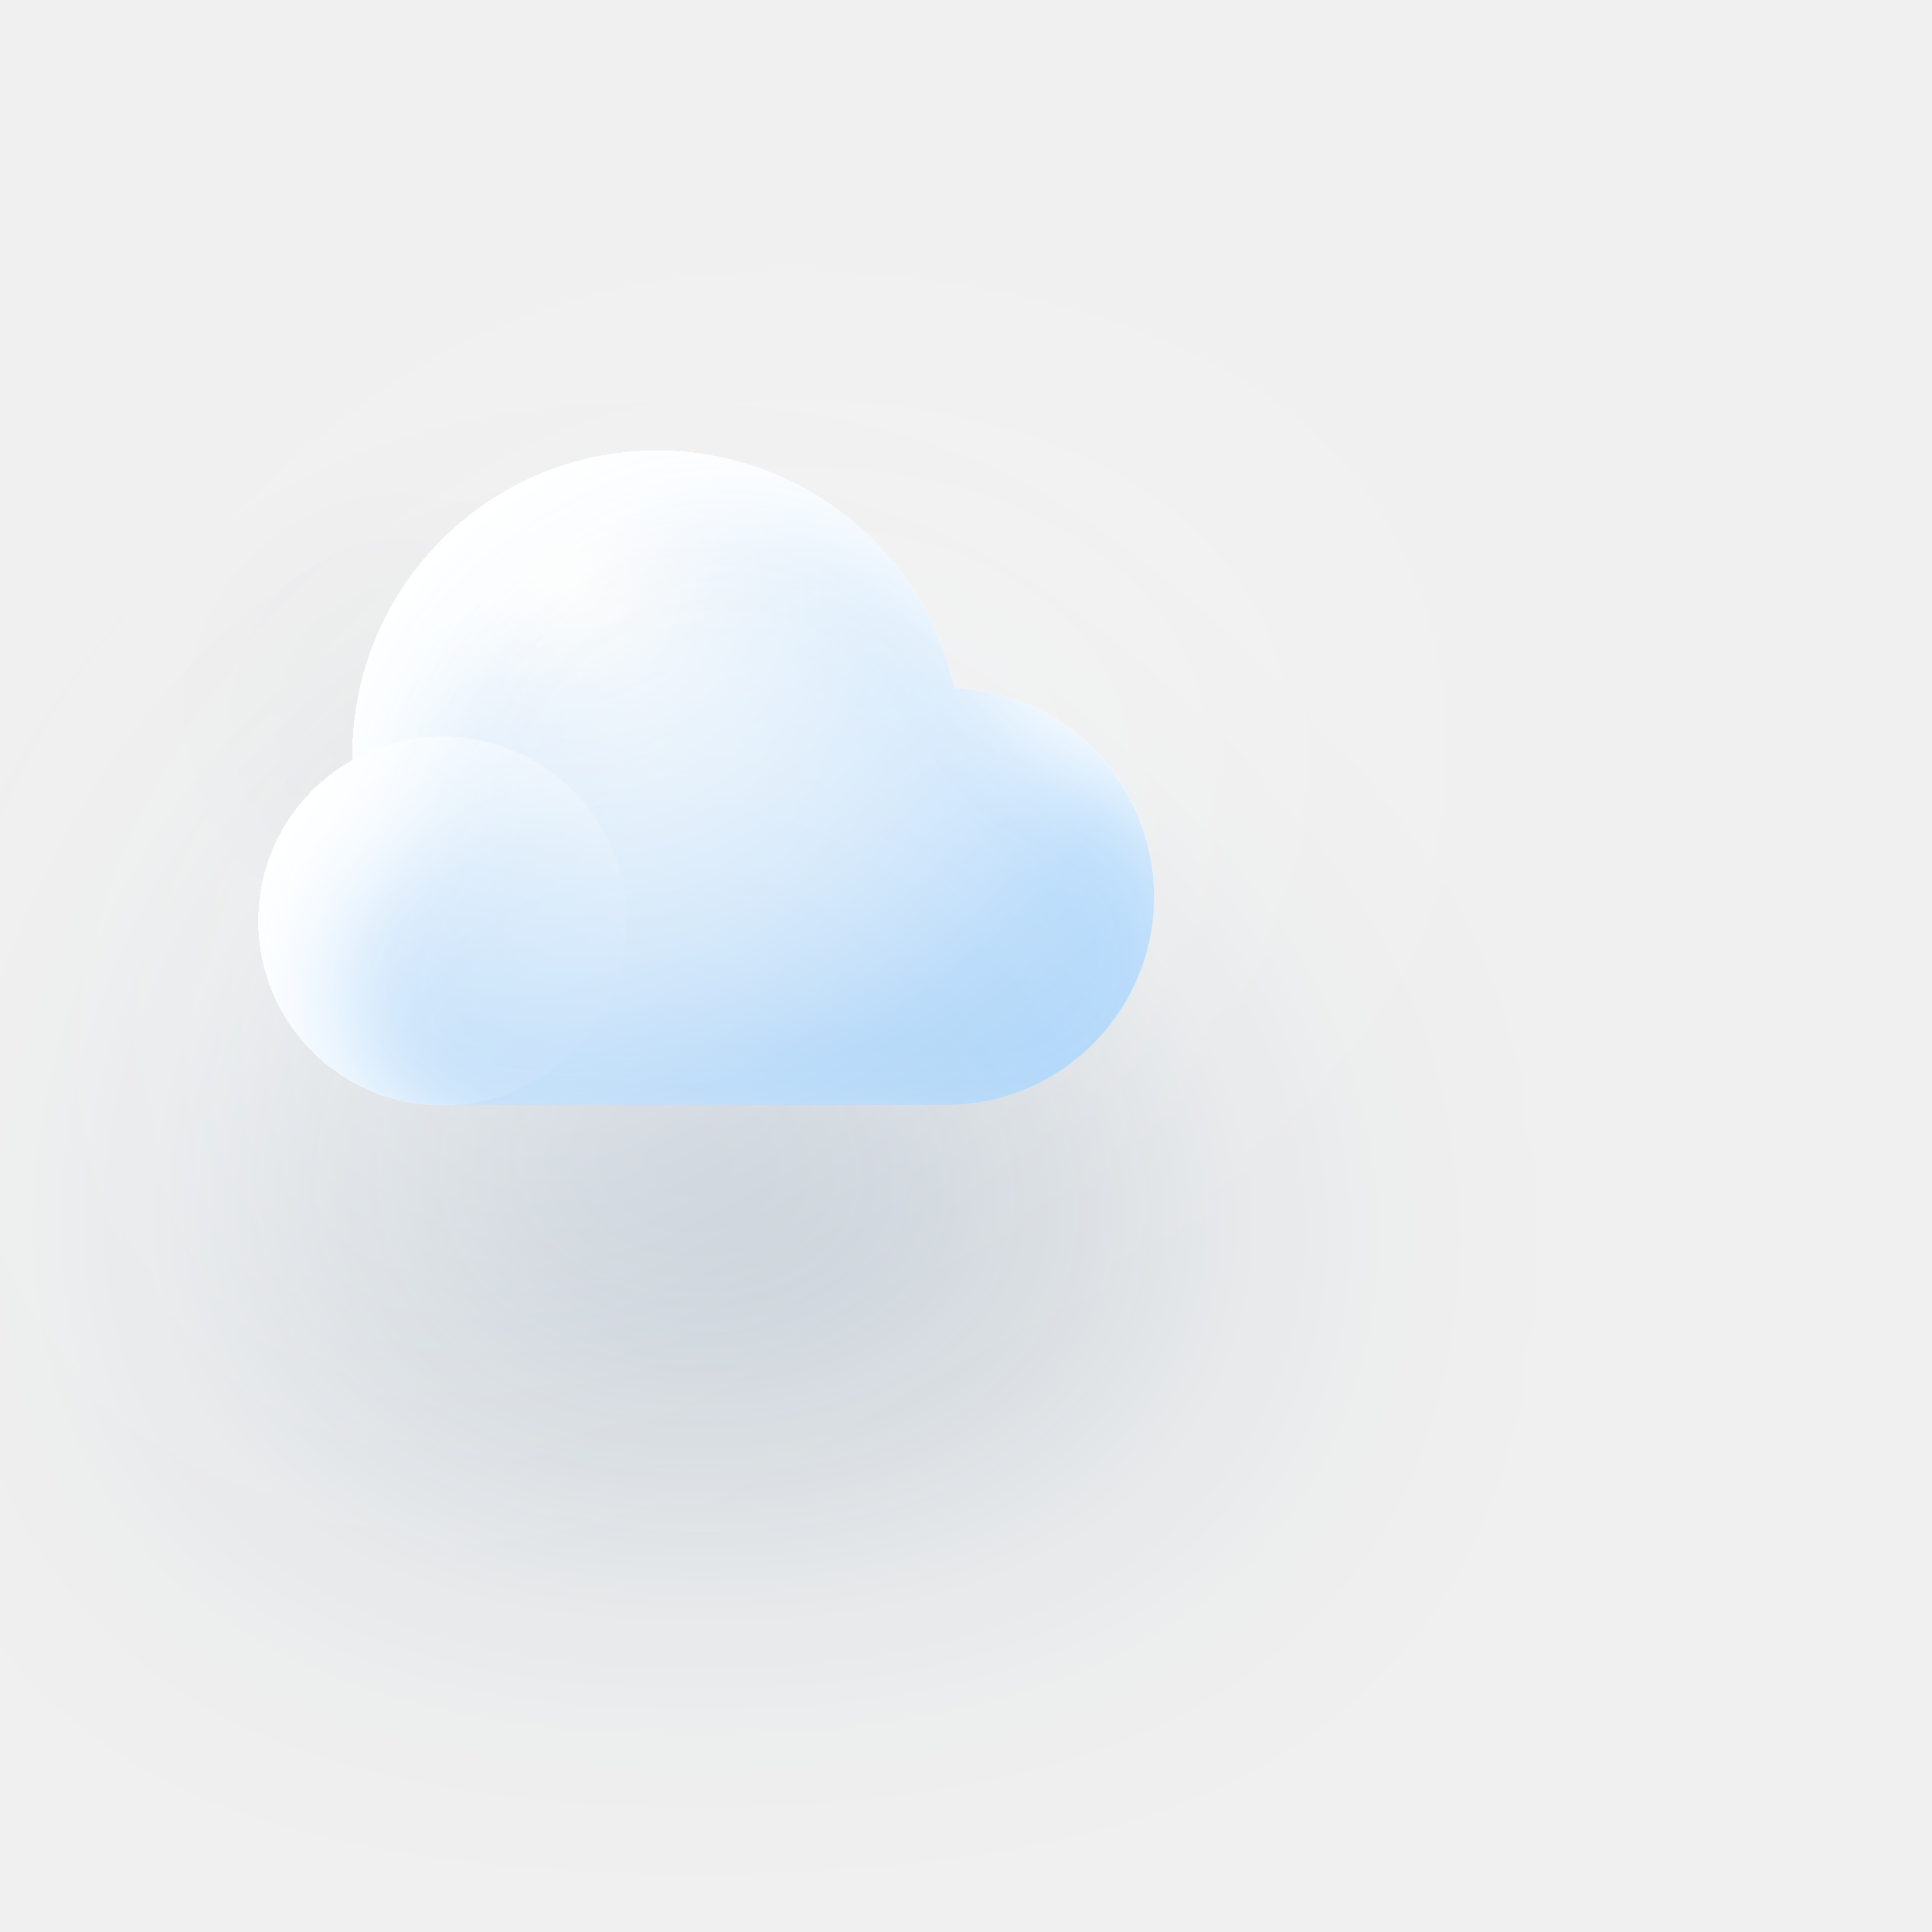
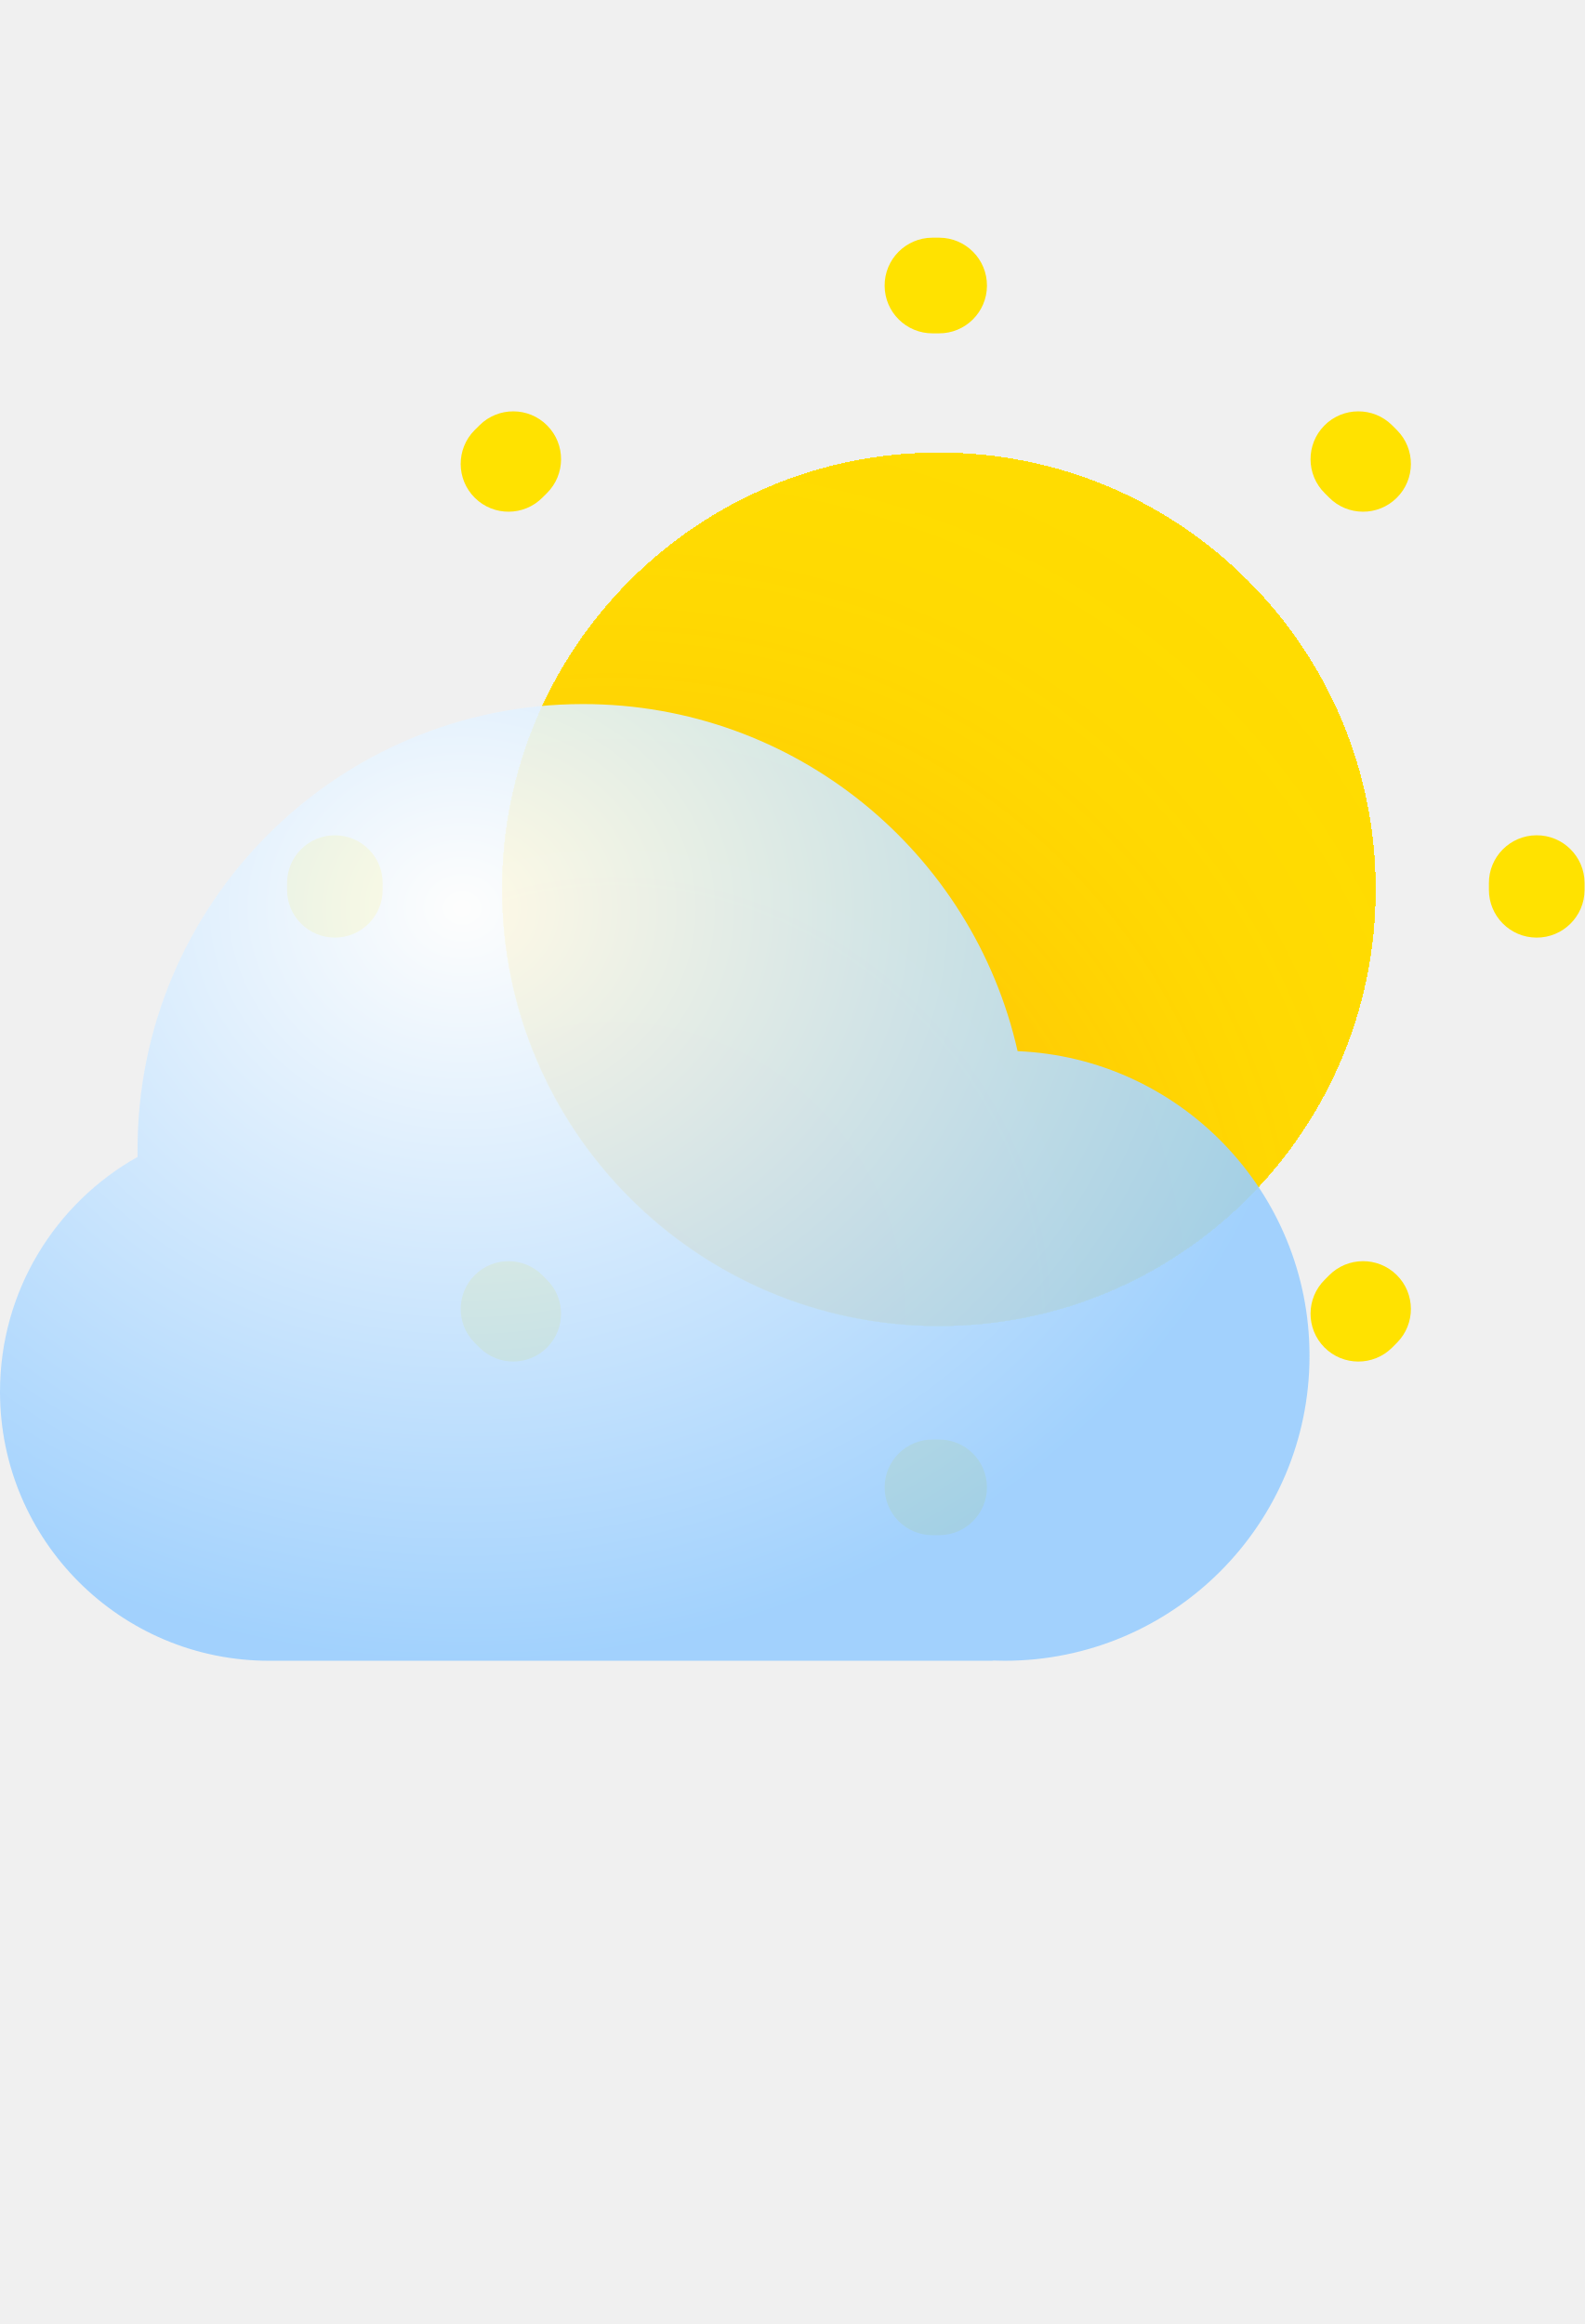
- <svg xmlns="http://www.w3.org/2000/svg" width="90" height="90" viewBox="50 35 90 90" fill="none">
-   <g filter="url(#filter0_bdi_1718_33169)">
-     <path fill-rule="evenodd" clip-rule="evenodd" d="M70.809 86.474C70.746 86.475 70.683 86.476 70.619 86.476C65.885 86.476 62.048 82.639 62.048 77.905C62.048 74.692 63.815 71.892 66.43 70.425C66.429 70.347 66.429 70.269 66.429 70.191C66.429 62.353 72.782 56 80.619 56C87.379 56 93.035 60.727 94.462 67.056C99.635 67.273 103.762 71.536 103.762 76.762C103.762 82.127 99.413 86.476 94.048 86.476H70.809V86.474Z" fill="url(#paint0_radial_1718_33169)" fill-opacity="0.77" />
+ <svg xmlns="http://www.w3.org/2000/svg" width="30" height="44" viewBox="0 6 48 44" fill="none">
+   <g filter="url(#filter0_i_1718_33024)">
+     <path d="M41.66 19.743C41.66 27.046 35.74 32.966 28.438 32.966C21.135 32.966 15.215 27.046 15.215 19.743C15.215 12.441 21.135 6.521 28.438 6.521C35.74 6.521 41.66 12.441 41.66 19.743Z" fill="#FFAB0B" />
  </g>
-   <g style="mix-blend-mode:soft-light" filter="url(#filter1_di_1718_33169)">
-     <path d="M79.191 77.905C79.191 82.639 75.353 86.476 70.619 86.476C65.885 86.476 62.048 82.639 62.048 77.905C62.048 73.171 65.885 69.333 70.619 69.333C75.353 69.333 79.191 73.171 79.191 77.905Z" fill="#848484" />
-   </g>
-   <g opacity="0.54" filter="url(#filter2_f_1718_33169)">
-     <path d="M83.381 77.238C83.381 81.709 79.458 85.333 74.619 85.333C69.78 85.333 65.857 81.709 65.857 77.238C65.857 72.767 69.78 69.143 74.619 69.143C79.458 69.143 83.381 72.767 83.381 77.238Z" fill="white" />
-     <path d="M94.429 72C94.429 78.733 89.312 84.191 83 84.191C76.688 84.191 71.572 78.733 71.572 72C71.572 65.267 76.688 59.81 83 59.81C89.312 59.81 94.429 65.267 94.429 72Z" fill="white" />
-     <path d="M107 69.809C107 74.28 103.077 77.905 98.238 77.905C93.399 77.905 89.476 74.28 89.476 69.809C89.476 65.339 93.399 61.714 98.238 61.714C103.077 61.714 107 65.339 107 69.809Z" fill="white" />
-     <path d="M79.381 83.714C79.381 88.922 74.819 93.143 69.191 93.143C63.562 93.143 59 88.922 59 83.714C59 78.507 63.562 74.286 69.191 74.286C74.819 74.286 79.381 78.507 79.381 83.714Z" fill="white" />
-     <path d="M71.571 85.524C71.571 88.469 68.97 90.857 65.762 90.857C62.553 90.857 59.952 88.469 59.952 85.524C59.952 82.578 62.553 80.19 65.762 80.19C68.97 80.19 71.571 82.578 71.571 85.524Z" fill="white" />
-   </g>
+   <path fill-rule="evenodd" clip-rule="evenodd" d="M28.238 0C28.274 9.9067e-05 28.311 0 28.347 0C28.384 0 28.42 9.9067e-05 28.456 0C29.256 0.005 29.902 0.657 29.897 1.457C29.893 2.257 29.241 2.903 28.441 2.898C28.409 2.898 28.378 2.898 28.347 2.898C28.316 2.898 28.285 2.898 28.254 2.898C27.454 2.903 26.801 2.257 26.797 1.457C26.793 0.657 27.438 0.005 28.238 0ZM16.577 5.691C17.14 6.26 17.134 7.177 16.566 7.74C16.522 7.784 16.478 7.827 16.434 7.871C15.872 8.44 14.954 8.445 14.385 7.882C13.816 7.32 13.811 6.402 14.374 5.833C14.425 5.782 14.476 5.731 14.528 5.68C15.097 5.117 16.014 5.122 16.577 5.691ZM40.117 5.691C40.68 5.122 41.598 5.117 42.167 5.68C42.218 5.731 42.27 5.782 42.32 5.833C42.883 6.402 42.878 7.32 42.309 7.882C41.74 8.445 40.823 8.44 40.26 7.871C40.217 7.827 40.173 7.784 40.129 7.74C39.56 7.177 39.555 6.26 40.117 5.691ZM46.543 18.103C47.343 18.098 47.995 18.744 48 19.544C48 19.58 48 19.616 48 19.653C48 19.689 48 19.726 48 19.762C47.995 20.562 47.343 21.207 46.543 21.203C45.742 21.199 45.097 20.546 45.102 19.746C45.102 19.715 45.102 19.684 45.102 19.653C45.102 19.622 45.102 19.591 45.102 19.559C45.097 18.759 45.742 18.107 46.543 18.103ZM10.152 18.103C10.952 18.107 11.597 18.759 11.593 19.559C11.592 19.591 11.592 19.622 11.592 19.653C11.592 19.684 11.592 19.715 11.593 19.746C11.597 20.546 10.952 21.199 10.152 21.203C9.351 21.207 8.699 20.562 8.695 19.762C8.694 19.726 8.694 19.689 8.694 19.653C8.694 19.616 8.694 19.58 8.695 19.544C8.699 18.744 9.351 18.098 10.152 18.103ZM14.385 31.423C14.954 30.86 15.872 30.866 16.434 31.434C16.478 31.478 16.522 31.522 16.566 31.566C17.134 32.128 17.14 33.046 16.577 33.615C16.014 34.184 15.097 34.189 14.528 33.626C14.476 33.575 14.425 33.524 14.374 33.472C13.811 32.903 13.816 31.986 14.385 31.423ZM42.309 31.423C42.878 31.986 42.883 32.903 42.32 33.472C42.27 33.524 42.218 33.575 42.167 33.626C41.598 34.189 40.68 34.184 40.117 33.615C39.555 33.046 39.56 32.128 40.129 31.566C40.173 31.522 40.217 31.478 40.26 31.434C40.823 30.866 41.74 30.86 42.309 31.423ZM26.797 37.848C26.801 37.048 27.454 36.403 28.254 36.407C28.285 36.407 28.316 36.407 28.347 36.407C28.378 36.407 28.409 36.407 28.441 36.407C29.241 36.403 29.893 37.048 29.897 37.848C29.902 38.649 29.256 39.301 28.456 39.305C28.439 39.306 28.421 39.306 28.404 39.306C28.385 39.306 28.366 39.306 28.347 39.306C28.311 39.306 28.274 39.306 28.238 39.305C27.438 39.301 26.793 38.649 26.797 37.848Z" fill="#FFE200" />
+   <path fill-rule="evenodd" clip-rule="evenodd" d="M8.332 43.108C8.272 43.109 8.211 43.109 8.151 43.109C3.649 43.109 0 39.46 0 34.959C0 31.904 1.681 29.241 4.168 27.845C4.167 27.771 4.166 27.697 4.166 27.623C4.166 20.17 10.208 14.128 17.66 14.128C24.089 14.128 29.468 18.624 30.825 24.642C35.743 24.849 39.668 28.902 39.668 33.872C39.668 38.974 35.532 43.109 30.43 43.109C30.309 43.109 30.188 43.107 30.068 43.102V43.109H8.332V43.108Z" fill="url(#paint0_radial_1718_33024)" fill-opacity="0.9" />
  <defs>
-     <filter id="filter0_bdi_1718_33169" x="30.048" y="40" width="105.714" height="94.476" filterUnits="userSpaceOnUse" color-interpolation-filters="sRGB">
-       <feFlood flood-opacity="0" result="BackgroundImageFix" />
-       <feGaussianBlur in="BackgroundImage" stdDeviation="7.5" />
-       <feComposite in2="SourceAlpha" operator="in" result="effect1_backgroundBlur_1718_33169" />
-       <feColorMatrix in="SourceAlpha" type="matrix" values="0 0 0 0 0 0 0 0 0 0 0 0 0 0 0 0 0 0 127 0" result="hardAlpha" />
-       <feOffset dy="16" />
-       <feGaussianBlur stdDeviation="16" />
-       <feColorMatrix type="matrix" values="0 0 0 0 0 0 0 0 0 0.202 0 0 0 0 0.388 0 0 0 0.2 0" />
-       <feBlend mode="normal" in2="effect1_backgroundBlur_1718_33169" result="effect2_dropShadow_1718_33169" />
-       <feBlend mode="normal" in="SourceGraphic" in2="effect2_dropShadow_1718_33169" result="shape" />
-       <feColorMatrix in="SourceAlpha" type="matrix" values="0 0 0 0 0 0 0 0 0 0 0 0 0 0 0 0 0 0 127 0" result="hardAlpha" />
-       <feOffset dx="3" dy="3" />
-       <feGaussianBlur stdDeviation="2.5" />
-       <feComposite in2="hardAlpha" operator="arithmetic" k2="-1" k3="1" />
-       <feColorMatrix type="matrix" values="0 0 0 0 1 0 0 0 0 1 0 0 0 0 1 0 0 0 1 0" />
-       <feBlend mode="normal" in2="shape" result="effect3_innerShadow_1718_33169" />
-     </filter>
-     <filter id="filter1_di_1718_33169" x="54.048" y="53.333" width="29.143" height="35.143" filterUnits="userSpaceOnUse" color-interpolation-filters="sRGB">
-       <feFlood flood-opacity="0" result="BackgroundImageFix" />
-       <feColorMatrix in="SourceAlpha" type="matrix" values="0 0 0 0 0 0 0 0 0 0 0 0 0 0 0 0 0 0 127 0" result="hardAlpha" />
-       <feOffset dx="-2" dy="-10" />
-       <feGaussianBlur stdDeviation="3" />
-       <feColorMatrix type="matrix" values="0 0 0 0 0 0 0 0 0 0 0 0 0 0 0 0 0 0 0.22 0" />
-       <feBlend mode="normal" in2="BackgroundImageFix" result="effect1_dropShadow_1718_33169" />
-       <feBlend mode="normal" in="SourceGraphic" in2="effect1_dropShadow_1718_33169" result="shape" />
-       <feColorMatrix in="SourceAlpha" type="matrix" values="0 0 0 0 0 0 0 0 0 0 0 0 0 0 0 0 0 0 127 0" result="hardAlpha" />
-       <feOffset dx="4" dy="2" />
-       <feGaussianBlur stdDeviation="2.5" />
-       <feComposite in2="hardAlpha" operator="arithmetic" k2="-1" k3="1" />
-       <feColorMatrix type="matrix" values="0 0 0 0 1 0 0 0 0 1 0 0 0 0 1 0 0 0 0.74 0" />
-       <feBlend mode="normal" in2="shape" result="effect2_innerShadow_1718_33169" />
-     </filter>
-     <filter id="filter2_f_1718_33169" x="0.176" y="0.985" width="165.649" height="150.982" filterUnits="userSpaceOnUse" color-interpolation-filters="sRGB">
+     <filter id="filter0_i_1718_33024" x="5.215" y="6.521" width="36.445" height="39.445" filterUnits="userSpaceOnUse" color-interpolation-filters="sRGB">
      <feFlood flood-opacity="0" result="BackgroundImageFix" />
      <feBlend mode="normal" in="SourceGraphic" in2="BackgroundImageFix" result="shape" />
-       <feGaussianBlur stdDeviation="29.412" result="effect1_foregroundBlur_1718_33169" />
+       <feColorMatrix in="SourceAlpha" type="matrix" values="0 0 0 0 0 0 0 0 0 0 0 0 0 0 0 0 0 0 127 0" result="hardAlpha" />
+       <feOffset dx="-10" dy="13" />
+       <feGaussianBlur stdDeviation="12" />
+       <feComposite in2="hardAlpha" operator="arithmetic" k2="-1" k3="1" />
+       <feColorMatrix type="matrix" values="0 0 0 0 1 0 0 0 0 0.886 0 0 0 0 0 0 0 0 0.9 0" />
+       <feBlend mode="normal" in2="shape" result="effect1_innerShadow_1718_33024" />
    </filter>
-     <radialGradient id="paint0_radial_1718_33169" cx="0" cy="0" r="1" gradientUnits="userSpaceOnUse" gradientTransform="translate(76.7456 62.498) rotate(90.6693) scale(23.9673 27.3499)">
+     <radialGradient id="paint0_radial_1718_33024" cx="0" cy="0" r="1" gradientUnits="userSpaceOnUse" gradientTransform="translate(13.977 20.3075) rotate(90.6693) scale(22.7916 26.0082)">
      <stop stop-color="white" />
      <stop offset="1" stop-color="#99CEFF" />
    </radialGradient>
  </defs>
</svg>
